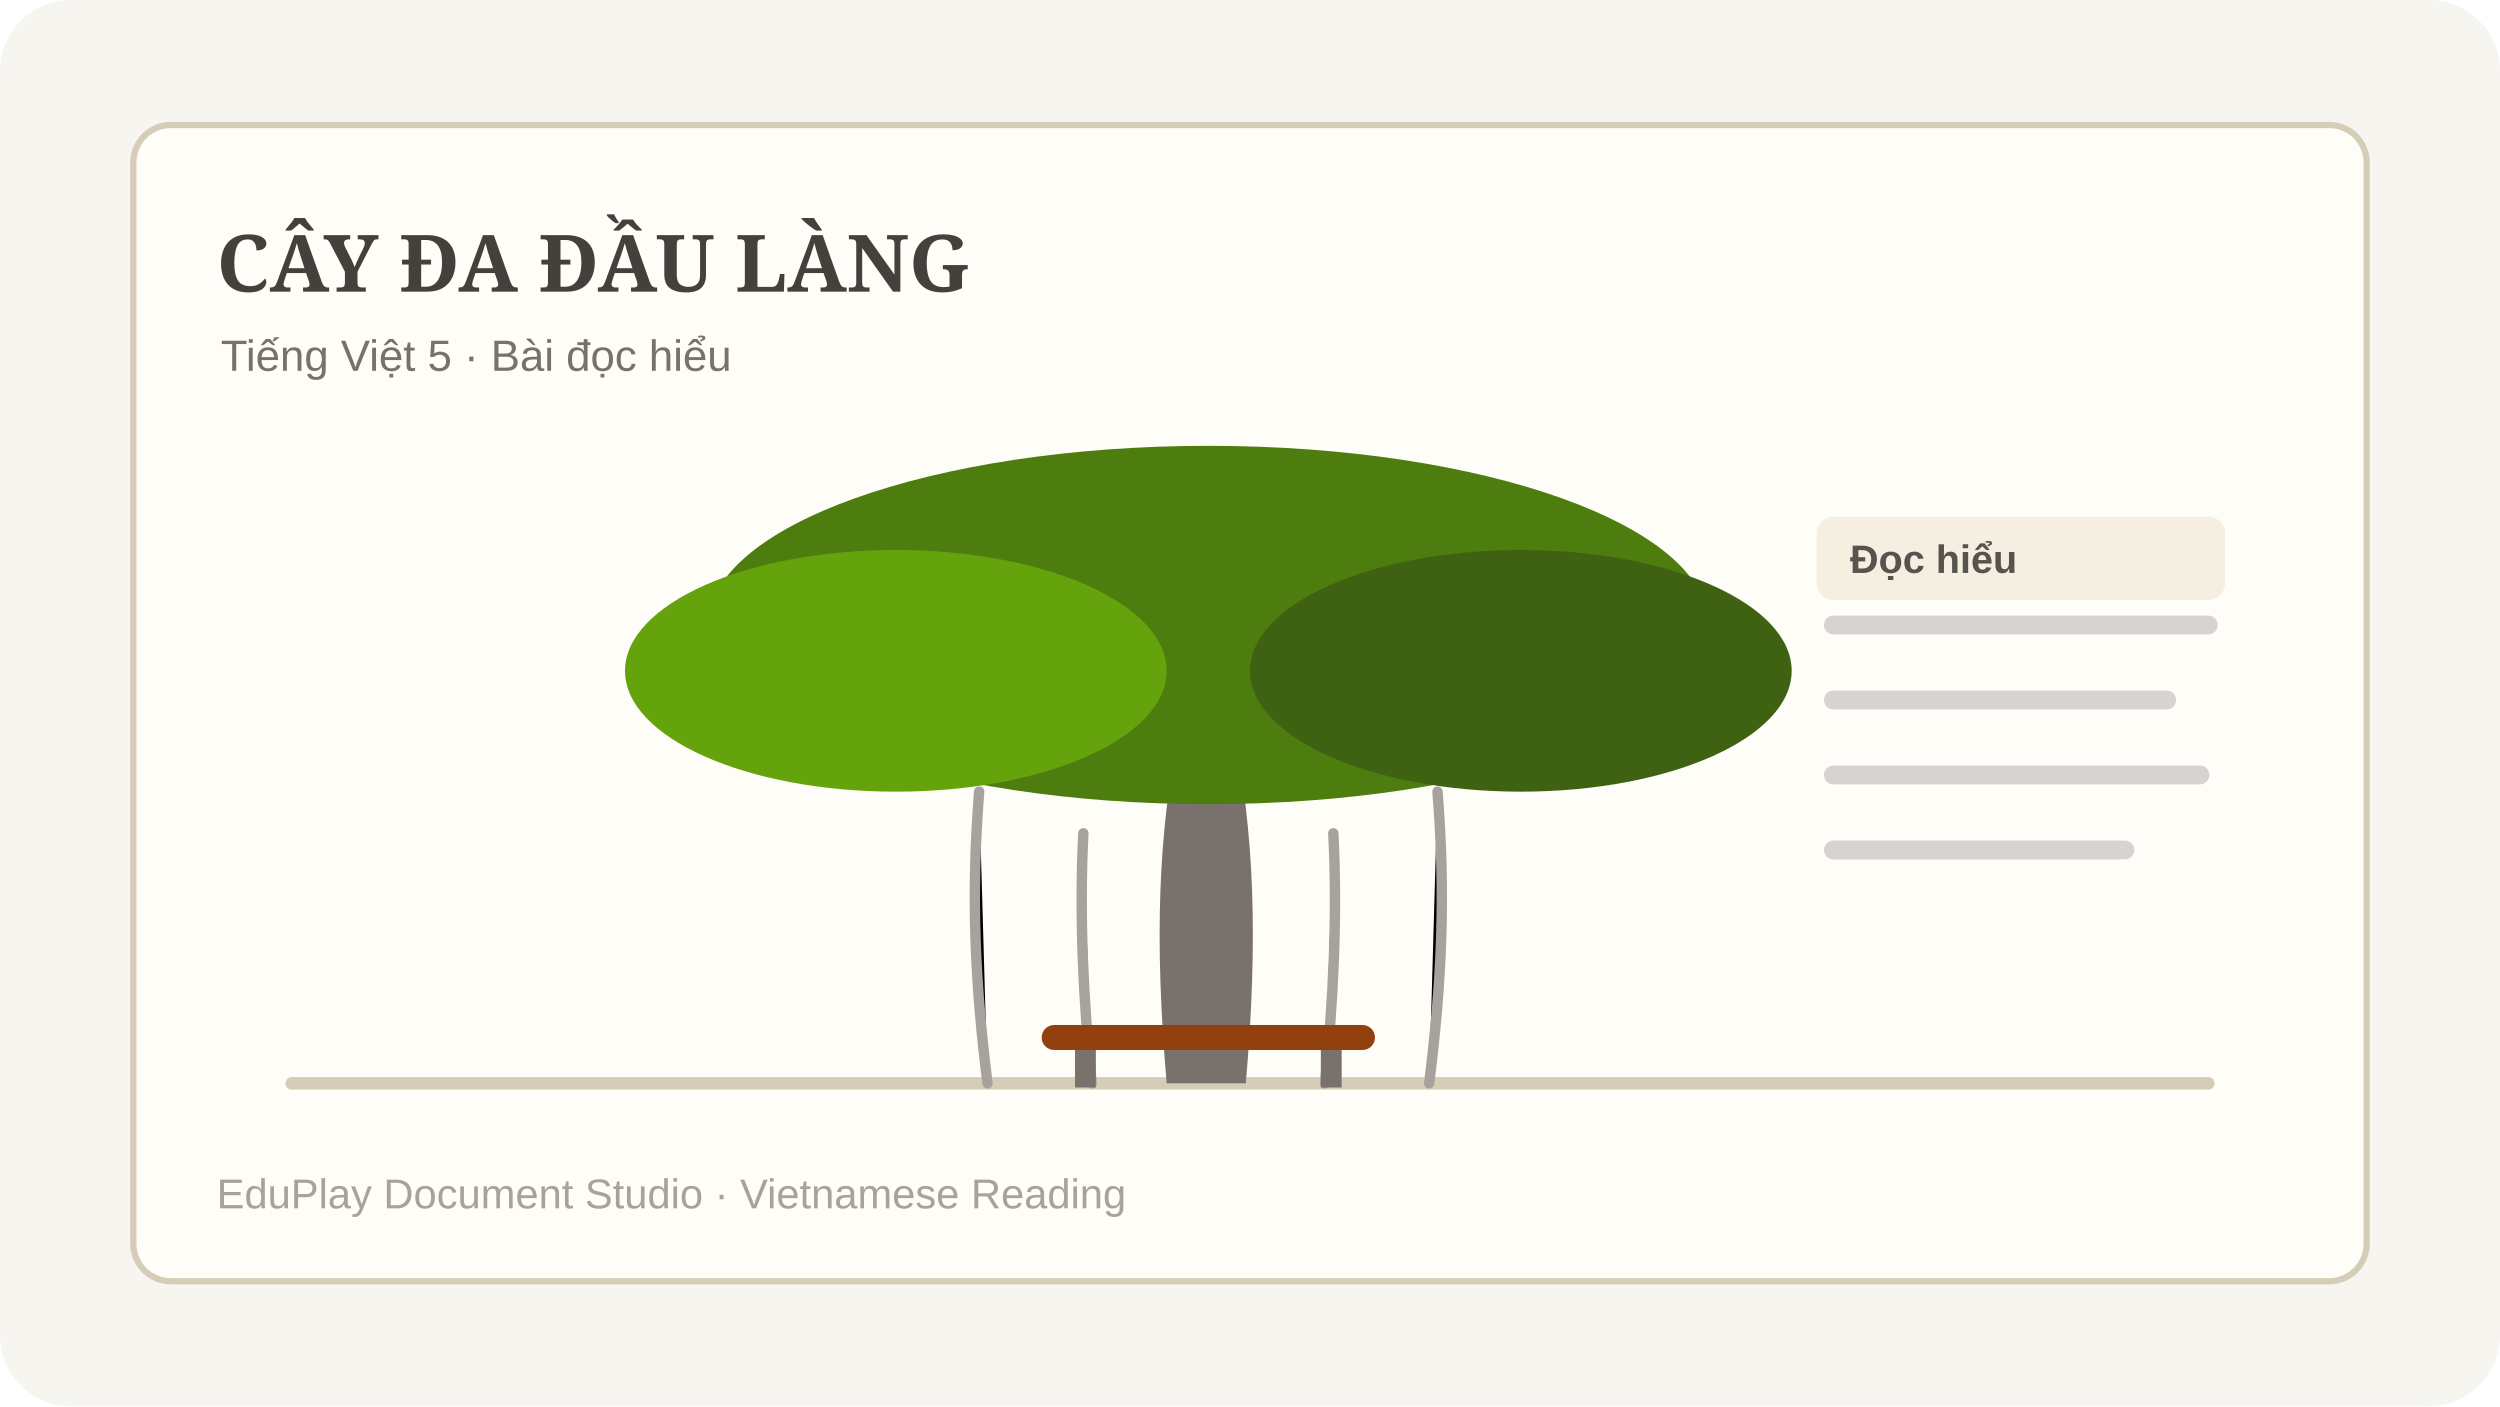
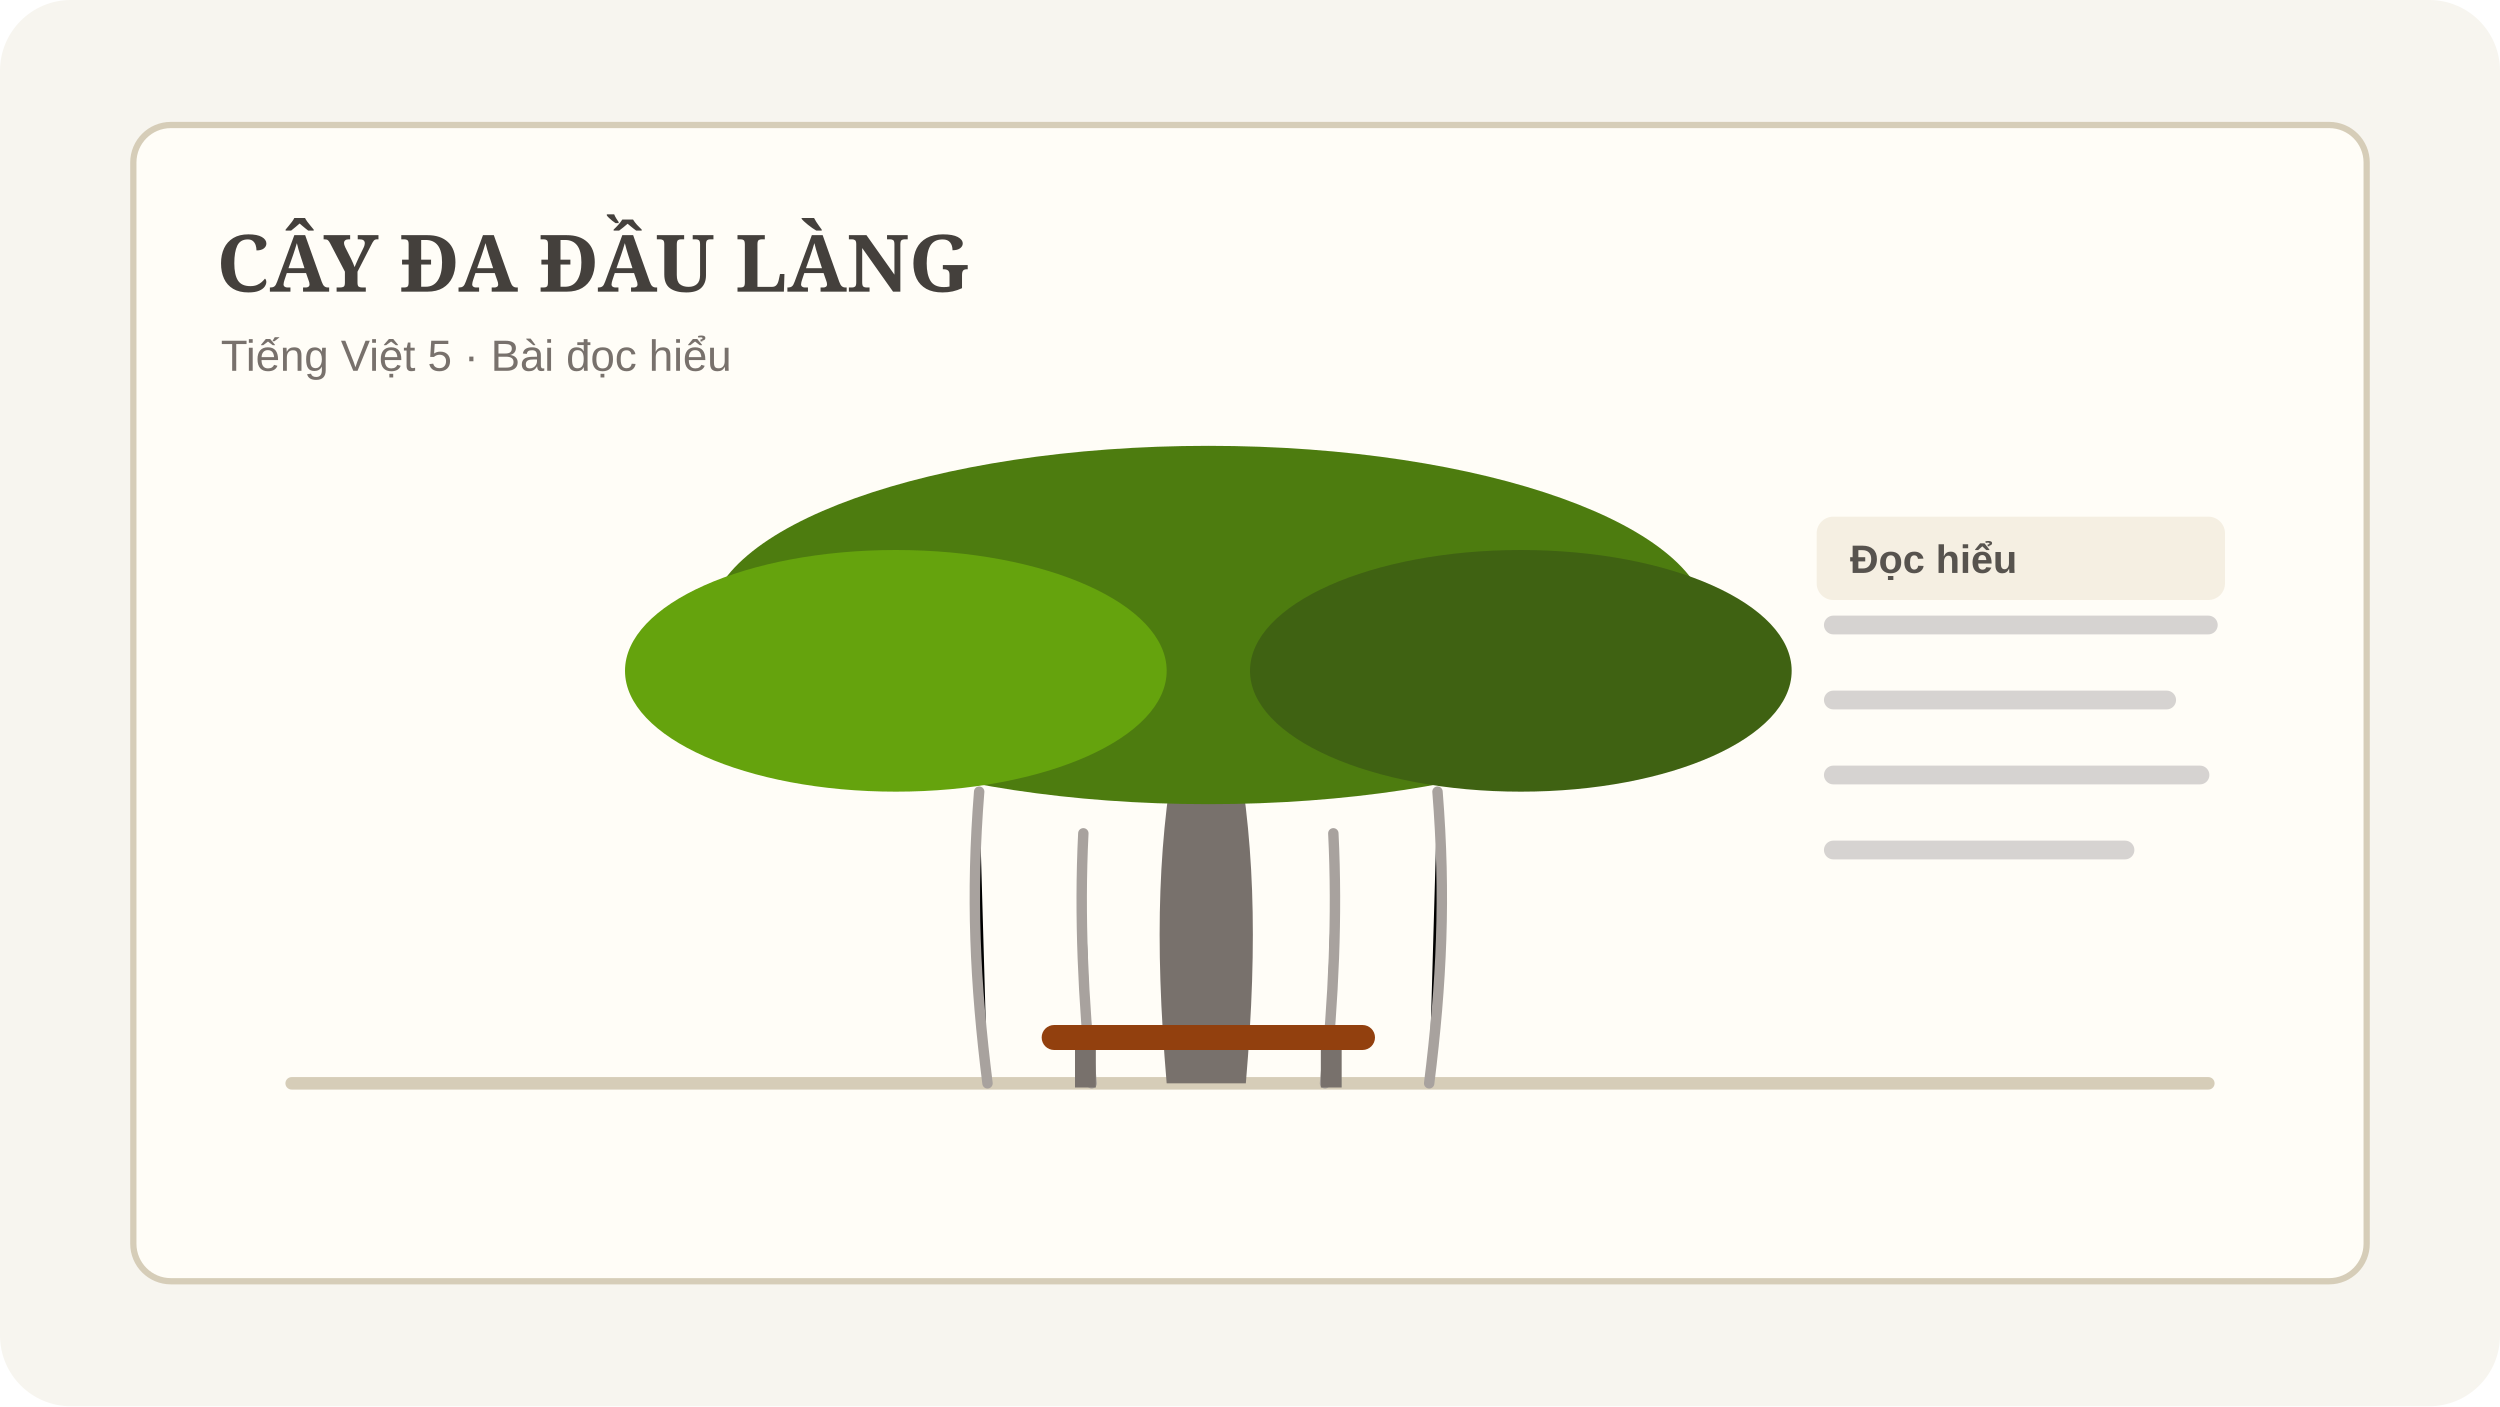
<svg xmlns="http://www.w3.org/2000/svg" viewBox="0 0 1200 675" role="img" aria-label="Minh họa cây đa đầu làng">
  <rect width="1200" height="675" rx="34" fill="#f7f5ef" />
  <rect x="64" y="60" width="1072" height="555" rx="18" fill="#fffdf7" stroke="#d6cdb8" stroke-width="3" />
  <text x="104" y="140" font-family="Georgia, serif" font-size="38" font-weight="700" fill="#44403c">CÂY ĐA ĐẦU LÀNG</text>
  <text x="106" y="178" font-family="Arial, sans-serif" font-size="21" fill="#78716c">Tiếng Việt 5 · Bài đọc hiểu</text>
  <path d="M140 520h920" stroke="#d6cdb8" stroke-width="6" stroke-linecap="round" />
  <path d="M560 520c-6-70-4-120 6-170l26 0c10 50 12 100 6 170Z" fill="#78716c" />
  <g stroke="#a8a29e" stroke-width="5" stroke-linecap="round">
    <path d="M470 380c-4 50-2 92 4 140" />
    <path d="M690 380c4 50 2 92-4 140" />
    <path d="M520 400c-2 40 0 80 4 120" />
    <path d="M640 400c2 40 0 80-4 120" />
  </g>
  <ellipse cx="580" cy="300" rx="240" ry="86" fill="#4d7c0f" />
  <ellipse cx="430" cy="322" rx="130" ry="58" fill="#65a30d" />
  <ellipse cx="730" cy="322" rx="130" ry="58" fill="#3f6212" />
  <rect x="500" y="492" width="160" height="12" rx="6" fill="#92400e" />
  <rect x="516" y="504" width="10" height="18" fill="#78716c" />
  <rect x="634" y="504" width="10" height="18" fill="#78716c" />
  <g stroke="#d6d3d1" stroke-width="9" stroke-linecap="round">
    <path d="M880 300h180M880 336h160M880 372h176M880 408h140" />
  </g>
  <rect x="872" y="248" width="196" height="40" rx="8" fill="#f5efe2" />
  <text x="888" y="275" font-family="Arial, sans-serif" font-size="19" font-weight="700" fill="#57534e">Đọc hiểu</text>
-   <text x="104" y="580" font-family="Arial, sans-serif" font-size="20" fill="#a8a29e">EduPlay Document Studio · Vietnamese Reading</text>
</svg>
